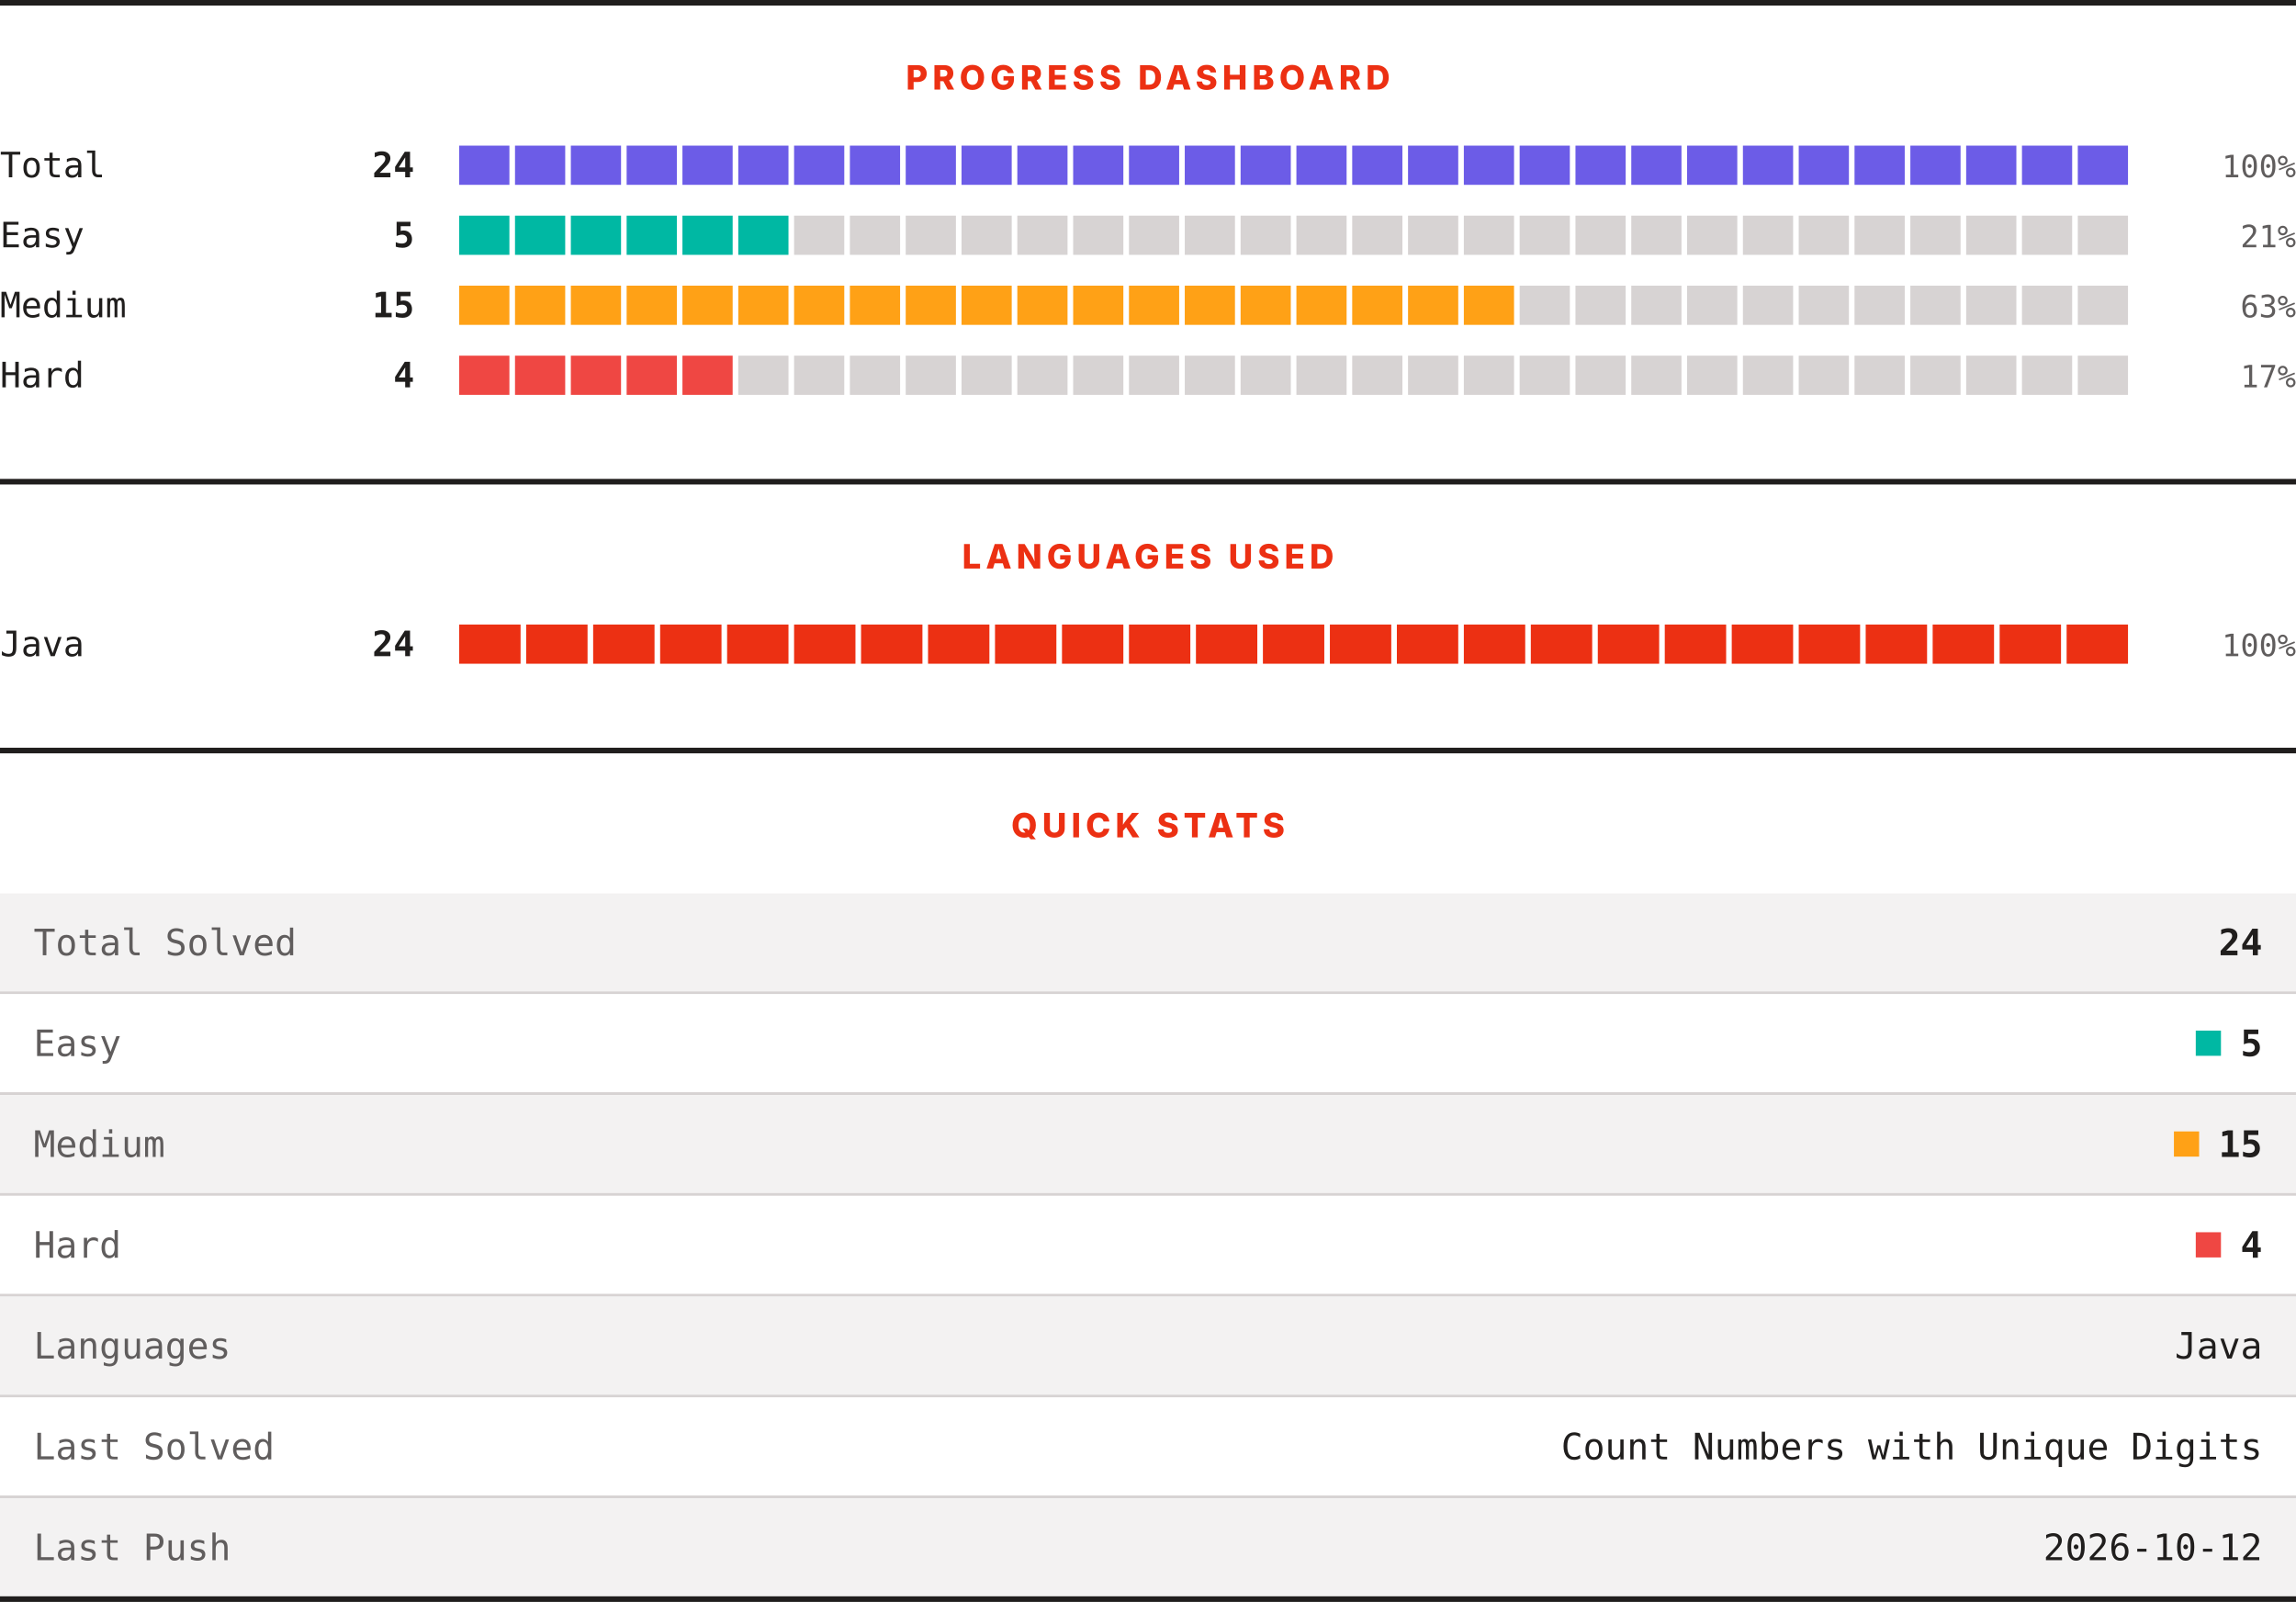
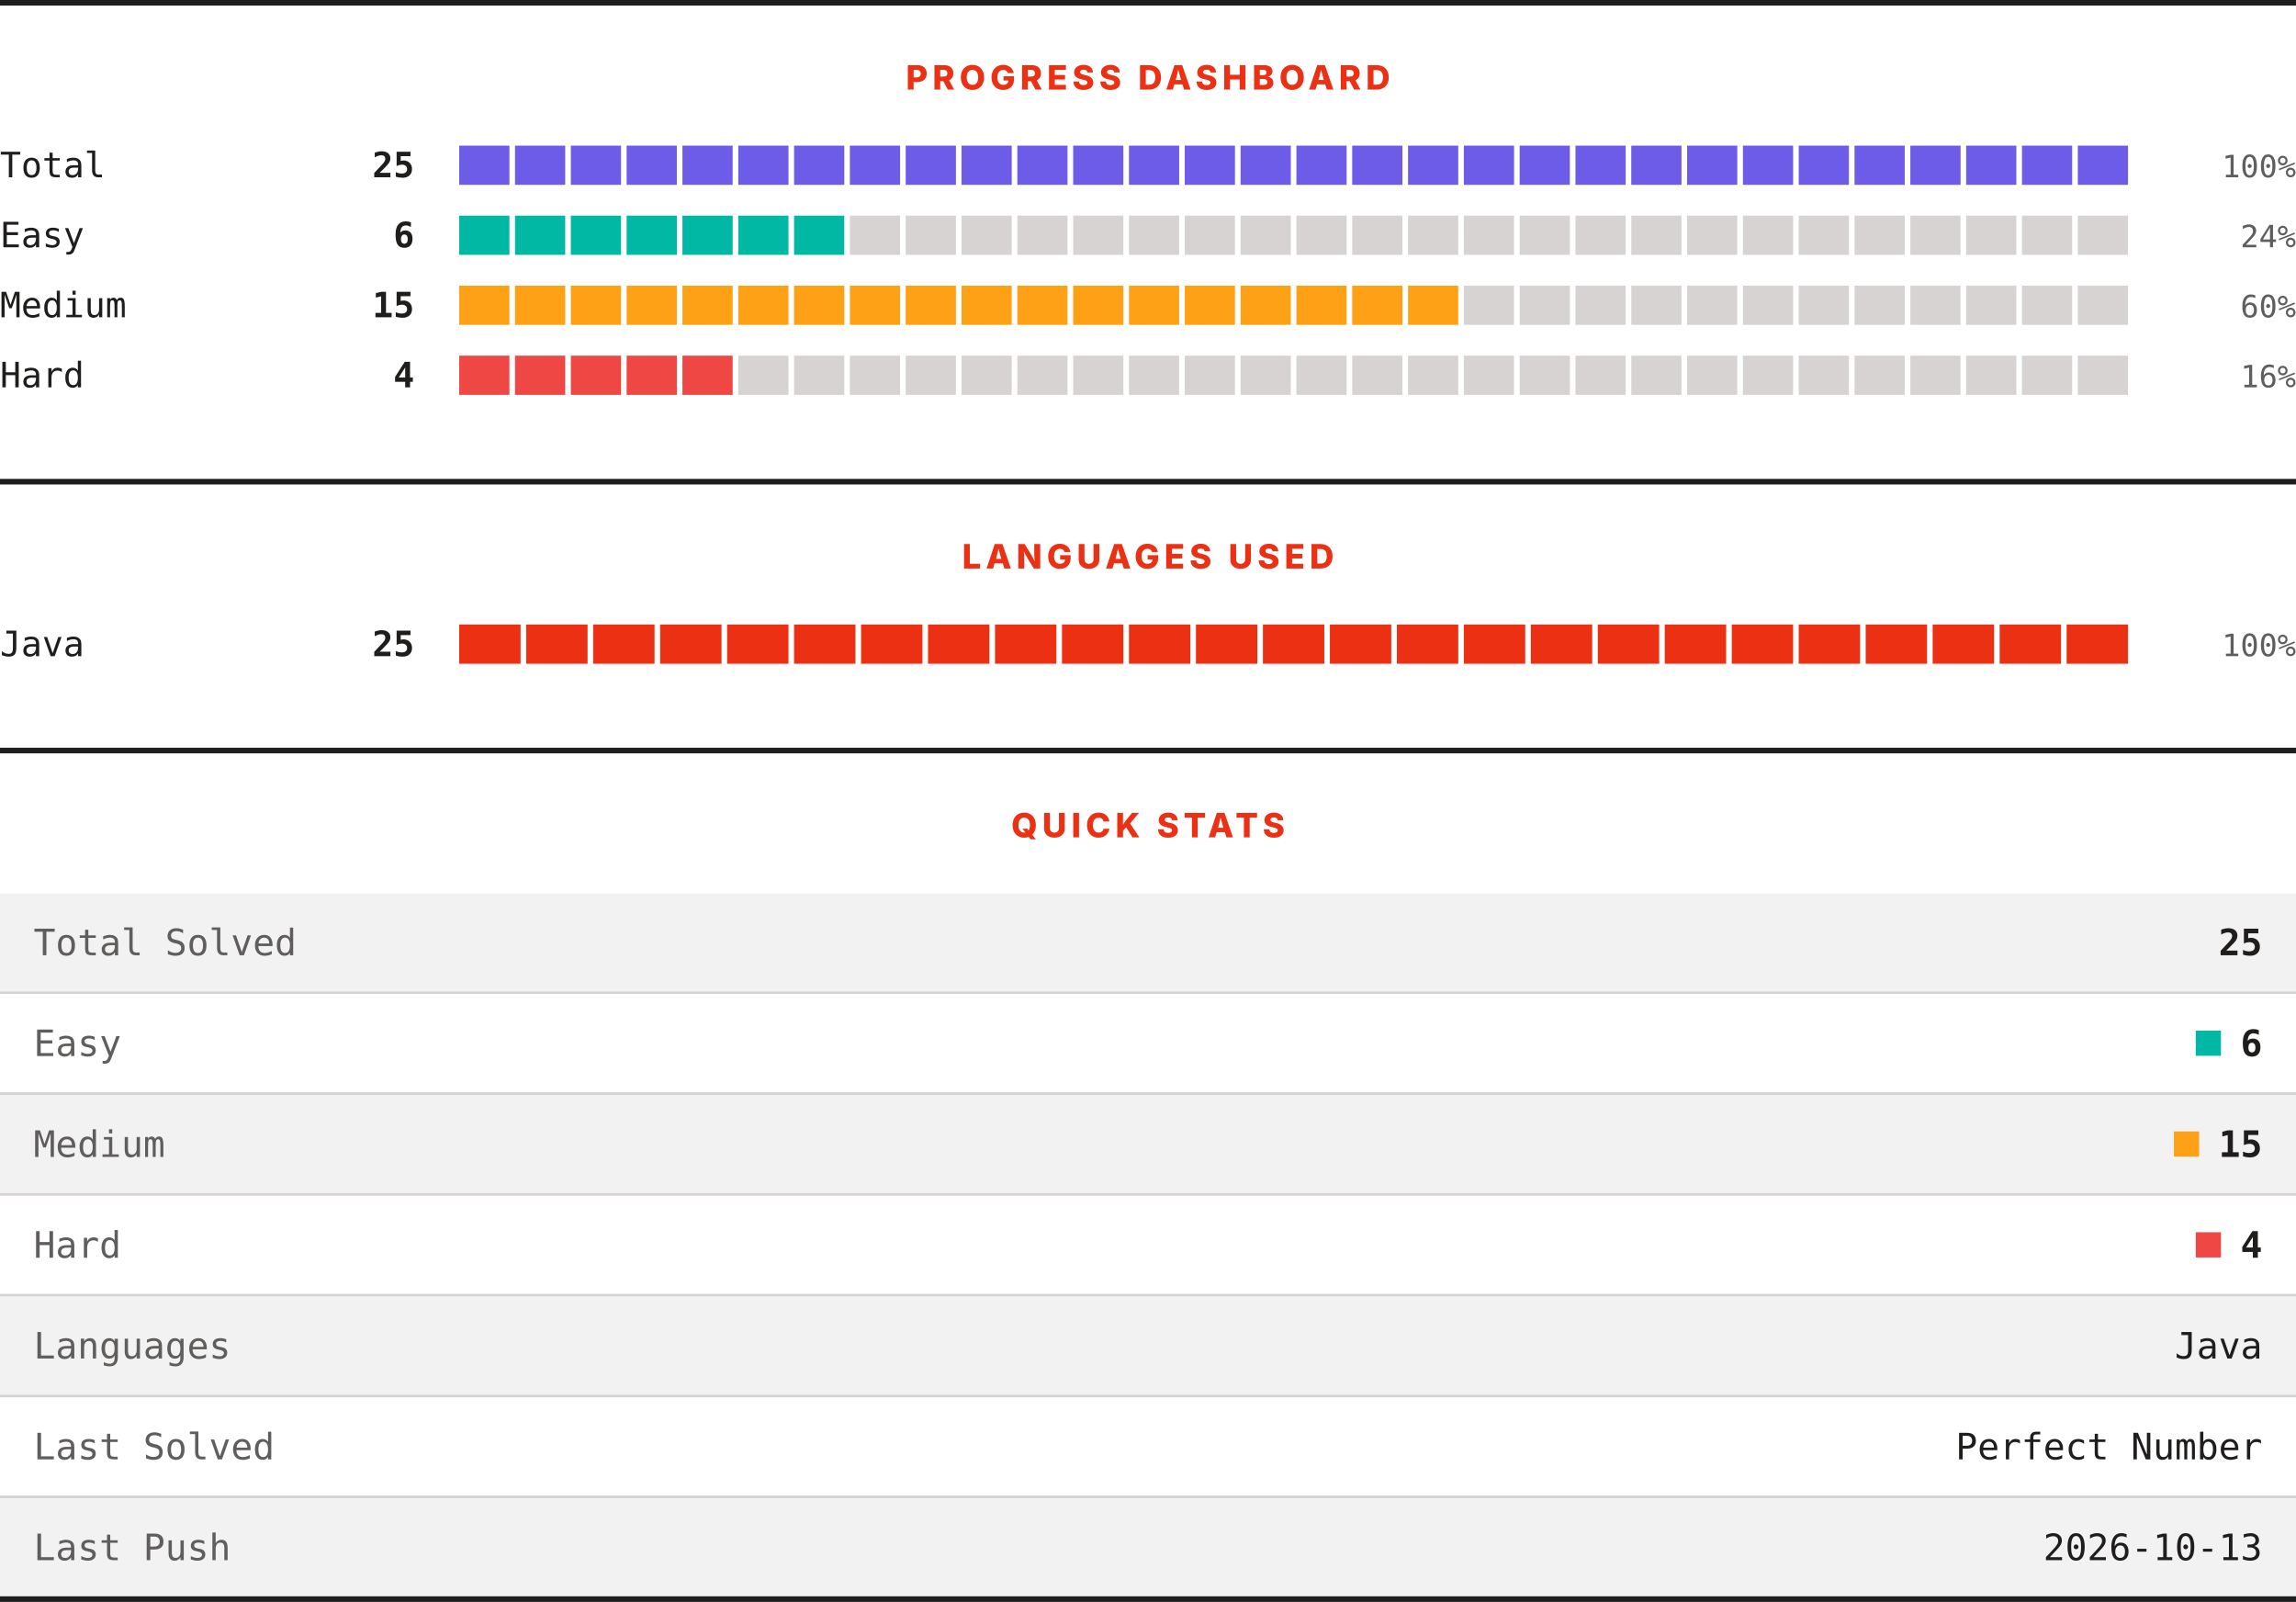
<svg xmlns="http://www.w3.org/2000/svg" width="820" height="572" viewBox="0 0 820 572" role="img" aria-label="LeetCode progress, languages and quick stats">
  <rect width="820" height="572" fill="#ffffff" />
  <rect x="0" y="0" width="820" height="2" fill="#201e1d" />
  <text x="410" y="32" text-anchor="middle" font-family="Archivo, system-ui, -apple-system, Segoe UI, sans-serif" font-size="12" font-weight="800" letter-spacing="1.68" fill="#ec3013">PROGRESS DASHBOARD</text>
  <text x="0" y="63.3" font-family="ui-monospace, SFMono-Regular, Menlo, Consolas, monospace" font-size="12.5" fill="#201e1d">Total</text>
-   <text x="148" y="63.3" text-anchor="end" font-family="ui-monospace, SFMono-Regular, Menlo, Consolas, monospace" font-size="12.5" font-weight="700" fill="#201e1d">24</text>
+   <text x="148" y="63.3" text-anchor="end" font-family="ui-monospace, SFMono-Regular, Menlo, Consolas, monospace" font-size="12.5" font-weight="700" fill="#201e1d">25</text>
  <rect x="164.00" y="52" width="17.93" height="14" fill="#6c5ce7" />
  <rect x="183.93" y="52" width="17.93" height="14" fill="#6c5ce7" />
  <rect x="203.87" y="52" width="17.93" height="14" fill="#6c5ce7" />
  <rect x="223.80" y="52" width="17.93" height="14" fill="#6c5ce7" />
  <rect x="243.73" y="52" width="17.93" height="14" fill="#6c5ce7" />
  <rect x="263.67" y="52" width="17.93" height="14" fill="#6c5ce7" />
  <rect x="283.60" y="52" width="17.93" height="14" fill="#6c5ce7" />
  <rect x="303.53" y="52" width="17.93" height="14" fill="#6c5ce7" />
  <rect x="323.47" y="52" width="17.93" height="14" fill="#6c5ce7" />
  <rect x="343.40" y="52" width="17.93" height="14" fill="#6c5ce7" />
  <rect x="363.33" y="52" width="17.93" height="14" fill="#6c5ce7" />
  <rect x="383.27" y="52" width="17.93" height="14" fill="#6c5ce7" />
  <rect x="403.20" y="52" width="17.93" height="14" fill="#6c5ce7" />
  <rect x="423.13" y="52" width="17.93" height="14" fill="#6c5ce7" />
  <rect x="443.07" y="52" width="17.93" height="14" fill="#6c5ce7" />
  <rect x="463.00" y="52" width="17.93" height="14" fill="#6c5ce7" />
  <rect x="482.93" y="52" width="17.93" height="14" fill="#6c5ce7" />
  <rect x="502.87" y="52" width="17.93" height="14" fill="#6c5ce7" />
  <rect x="522.80" y="52" width="17.93" height="14" fill="#6c5ce7" />
  <rect x="542.73" y="52" width="17.93" height="14" fill="#6c5ce7" />
  <rect x="562.67" y="52" width="17.93" height="14" fill="#6c5ce7" />
  <rect x="582.60" y="52" width="17.93" height="14" fill="#6c5ce7" />
  <rect x="602.53" y="52" width="17.93" height="14" fill="#6c5ce7" />
  <rect x="622.47" y="52" width="17.93" height="14" fill="#6c5ce7" />
  <rect x="642.40" y="52" width="17.93" height="14" fill="#6c5ce7" />
  <rect x="662.33" y="52" width="17.93" height="14" fill="#6c5ce7" />
  <rect x="682.27" y="52" width="17.93" height="14" fill="#6c5ce7" />
  <rect x="702.20" y="52" width="17.93" height="14" fill="#6c5ce7" />
  <rect x="722.13" y="52" width="17.93" height="14" fill="#6c5ce7" />
  <rect x="742.07" y="52" width="17.93" height="14" fill="#6c5ce7" />
  <text x="820" y="63.3" text-anchor="end" font-family="ui-monospace, SFMono-Regular, Menlo, Consolas, monospace" font-size="11" fill="#605d5d">100%</text>
  <text x="0" y="88.3" font-family="ui-monospace, SFMono-Regular, Menlo, Consolas, monospace" font-size="12.5" fill="#201e1d">Easy</text>
-   <text x="148" y="88.3" text-anchor="end" font-family="ui-monospace, SFMono-Regular, Menlo, Consolas, monospace" font-size="12.5" font-weight="700" fill="#201e1d">5</text>
+   <text x="148" y="88.3" text-anchor="end" font-family="ui-monospace, SFMono-Regular, Menlo, Consolas, monospace" font-size="12.5" font-weight="700" fill="#201e1d">6</text>
  <rect x="164.00" y="77" width="17.93" height="14" fill="#00b8a3" />
  <rect x="183.93" y="77" width="17.93" height="14" fill="#00b8a3" />
  <rect x="203.87" y="77" width="17.93" height="14" fill="#00b8a3" />
  <rect x="223.80" y="77" width="17.93" height="14" fill="#00b8a3" />
  <rect x="243.73" y="77" width="17.93" height="14" fill="#00b8a3" />
  <rect x="263.67" y="77" width="17.93" height="14" fill="#00b8a3" />
-   <rect x="283.60" y="77" width="17.93" height="14" fill="#d7d3d3" />
+   <rect x="283.60" y="77" width="17.93" height="14" fill="#00b8a3" />
  <rect x="303.53" y="77" width="17.93" height="14" fill="#d7d3d3" />
  <rect x="323.47" y="77" width="17.93" height="14" fill="#d7d3d3" />
  <rect x="343.40" y="77" width="17.93" height="14" fill="#d7d3d3" />
  <rect x="363.33" y="77" width="17.93" height="14" fill="#d7d3d3" />
  <rect x="383.27" y="77" width="17.93" height="14" fill="#d7d3d3" />
  <rect x="403.20" y="77" width="17.93" height="14" fill="#d7d3d3" />
  <rect x="423.13" y="77" width="17.93" height="14" fill="#d7d3d3" />
  <rect x="443.07" y="77" width="17.93" height="14" fill="#d7d3d3" />
  <rect x="463.00" y="77" width="17.93" height="14" fill="#d7d3d3" />
  <rect x="482.93" y="77" width="17.93" height="14" fill="#d7d3d3" />
  <rect x="502.87" y="77" width="17.93" height="14" fill="#d7d3d3" />
  <rect x="522.80" y="77" width="17.93" height="14" fill="#d7d3d3" />
  <rect x="542.73" y="77" width="17.93" height="14" fill="#d7d3d3" />
  <rect x="562.67" y="77" width="17.93" height="14" fill="#d7d3d3" />
  <rect x="582.60" y="77" width="17.93" height="14" fill="#d7d3d3" />
  <rect x="602.53" y="77" width="17.93" height="14" fill="#d7d3d3" />
  <rect x="622.47" y="77" width="17.93" height="14" fill="#d7d3d3" />
  <rect x="642.40" y="77" width="17.93" height="14" fill="#d7d3d3" />
  <rect x="662.33" y="77" width="17.93" height="14" fill="#d7d3d3" />
  <rect x="682.27" y="77" width="17.93" height="14" fill="#d7d3d3" />
  <rect x="702.20" y="77" width="17.93" height="14" fill="#d7d3d3" />
  <rect x="722.13" y="77" width="17.93" height="14" fill="#d7d3d3" />
  <rect x="742.07" y="77" width="17.93" height="14" fill="#d7d3d3" />
-   <text x="820" y="88.3" text-anchor="end" font-family="ui-monospace, SFMono-Regular, Menlo, Consolas, monospace" font-size="11" fill="#605d5d">21%</text>
+   <text x="820" y="88.3" text-anchor="end" font-family="ui-monospace, SFMono-Regular, Menlo, Consolas, monospace" font-size="11" fill="#605d5d">24%</text>
  <text x="0" y="113.3" font-family="ui-monospace, SFMono-Regular, Menlo, Consolas, monospace" font-size="12.5" fill="#201e1d">Medium</text>
  <text x="148" y="113.3" text-anchor="end" font-family="ui-monospace, SFMono-Regular, Menlo, Consolas, monospace" font-size="12.5" font-weight="700" fill="#201e1d">15</text>
  <rect x="164.00" y="102" width="17.93" height="14" fill="#ffa116" />
  <rect x="183.93" y="102" width="17.93" height="14" fill="#ffa116" />
  <rect x="203.87" y="102" width="17.93" height="14" fill="#ffa116" />
  <rect x="223.80" y="102" width="17.93" height="14" fill="#ffa116" />
  <rect x="243.73" y="102" width="17.93" height="14" fill="#ffa116" />
  <rect x="263.67" y="102" width="17.93" height="14" fill="#ffa116" />
  <rect x="283.60" y="102" width="17.93" height="14" fill="#ffa116" />
  <rect x="303.53" y="102" width="17.93" height="14" fill="#ffa116" />
  <rect x="323.47" y="102" width="17.93" height="14" fill="#ffa116" />
  <rect x="343.40" y="102" width="17.93" height="14" fill="#ffa116" />
  <rect x="363.33" y="102" width="17.93" height="14" fill="#ffa116" />
  <rect x="383.27" y="102" width="17.93" height="14" fill="#ffa116" />
  <rect x="403.20" y="102" width="17.93" height="14" fill="#ffa116" />
  <rect x="423.13" y="102" width="17.93" height="14" fill="#ffa116" />
  <rect x="443.07" y="102" width="17.93" height="14" fill="#ffa116" />
  <rect x="463.00" y="102" width="17.93" height="14" fill="#ffa116" />
  <rect x="482.93" y="102" width="17.93" height="14" fill="#ffa116" />
  <rect x="502.87" y="102" width="17.93" height="14" fill="#ffa116" />
-   <rect x="522.80" y="102" width="17.93" height="14" fill="#ffa116" />
+   <rect x="522.80" y="102" width="17.93" height="14" fill="#d7d3d3" />
  <rect x="542.73" y="102" width="17.93" height="14" fill="#d7d3d3" />
  <rect x="562.67" y="102" width="17.93" height="14" fill="#d7d3d3" />
  <rect x="582.60" y="102" width="17.93" height="14" fill="#d7d3d3" />
  <rect x="602.53" y="102" width="17.93" height="14" fill="#d7d3d3" />
  <rect x="622.47" y="102" width="17.93" height="14" fill="#d7d3d3" />
  <rect x="642.40" y="102" width="17.93" height="14" fill="#d7d3d3" />
  <rect x="662.33" y="102" width="17.93" height="14" fill="#d7d3d3" />
  <rect x="682.27" y="102" width="17.93" height="14" fill="#d7d3d3" />
  <rect x="702.20" y="102" width="17.93" height="14" fill="#d7d3d3" />
  <rect x="722.13" y="102" width="17.93" height="14" fill="#d7d3d3" />
  <rect x="742.07" y="102" width="17.93" height="14" fill="#d7d3d3" />
-   <text x="820" y="113.3" text-anchor="end" font-family="ui-monospace, SFMono-Regular, Menlo, Consolas, monospace" font-size="11" fill="#605d5d">63%</text>
+   <text x="820" y="113.3" text-anchor="end" font-family="ui-monospace, SFMono-Regular, Menlo, Consolas, monospace" font-size="11" fill="#605d5d">60%</text>
  <text x="0" y="138.3" font-family="ui-monospace, SFMono-Regular, Menlo, Consolas, monospace" font-size="12.5" fill="#201e1d">Hard</text>
  <text x="148" y="138.3" text-anchor="end" font-family="ui-monospace, SFMono-Regular, Menlo, Consolas, monospace" font-size="12.5" font-weight="700" fill="#201e1d">4</text>
  <rect x="164.00" y="127" width="17.93" height="14" fill="#ef4743" />
  <rect x="183.93" y="127" width="17.93" height="14" fill="#ef4743" />
  <rect x="203.87" y="127" width="17.93" height="14" fill="#ef4743" />
  <rect x="223.80" y="127" width="17.93" height="14" fill="#ef4743" />
  <rect x="243.73" y="127" width="17.93" height="14" fill="#ef4743" />
  <rect x="263.67" y="127" width="17.93" height="14" fill="#d7d3d3" />
  <rect x="283.60" y="127" width="17.93" height="14" fill="#d7d3d3" />
  <rect x="303.53" y="127" width="17.93" height="14" fill="#d7d3d3" />
  <rect x="323.47" y="127" width="17.93" height="14" fill="#d7d3d3" />
  <rect x="343.40" y="127" width="17.93" height="14" fill="#d7d3d3" />
  <rect x="363.33" y="127" width="17.93" height="14" fill="#d7d3d3" />
  <rect x="383.27" y="127" width="17.93" height="14" fill="#d7d3d3" />
  <rect x="403.20" y="127" width="17.93" height="14" fill="#d7d3d3" />
  <rect x="423.13" y="127" width="17.93" height="14" fill="#d7d3d3" />
  <rect x="443.07" y="127" width="17.93" height="14" fill="#d7d3d3" />
  <rect x="463.00" y="127" width="17.93" height="14" fill="#d7d3d3" />
  <rect x="482.93" y="127" width="17.93" height="14" fill="#d7d3d3" />
  <rect x="502.87" y="127" width="17.93" height="14" fill="#d7d3d3" />
  <rect x="522.80" y="127" width="17.93" height="14" fill="#d7d3d3" />
  <rect x="542.73" y="127" width="17.93" height="14" fill="#d7d3d3" />
  <rect x="562.67" y="127" width="17.93" height="14" fill="#d7d3d3" />
  <rect x="582.60" y="127" width="17.93" height="14" fill="#d7d3d3" />
  <rect x="602.53" y="127" width="17.93" height="14" fill="#d7d3d3" />
  <rect x="622.47" y="127" width="17.93" height="14" fill="#d7d3d3" />
  <rect x="642.40" y="127" width="17.93" height="14" fill="#d7d3d3" />
  <rect x="662.33" y="127" width="17.93" height="14" fill="#d7d3d3" />
  <rect x="682.27" y="127" width="17.93" height="14" fill="#d7d3d3" />
  <rect x="702.20" y="127" width="17.93" height="14" fill="#d7d3d3" />
  <rect x="722.13" y="127" width="17.93" height="14" fill="#d7d3d3" />
  <rect x="742.07" y="127" width="17.93" height="14" fill="#d7d3d3" />
-   <text x="820" y="138.3" text-anchor="end" font-family="ui-monospace, SFMono-Regular, Menlo, Consolas, monospace" font-size="11" fill="#605d5d">17%</text>
+   <text x="820" y="138.3" text-anchor="end" font-family="ui-monospace, SFMono-Regular, Menlo, Consolas, monospace" font-size="11" fill="#605d5d">16%</text>
  <rect x="0" y="171" width="820" height="2" fill="#201e1d" />
  <text x="410" y="203" text-anchor="middle" font-family="Archivo, system-ui, -apple-system, Segoe UI, sans-serif" font-size="12" font-weight="800" letter-spacing="1.68" fill="#ec3013">LANGUAGES USED</text>
  <text x="0" y="234.3" font-family="ui-monospace, SFMono-Regular, Menlo, Consolas, monospace" font-size="12.5" fill="#201e1d">Java</text>
-   <text x="148" y="234.3" text-anchor="end" font-family="ui-monospace, SFMono-Regular, Menlo, Consolas, monospace" font-size="12.5" font-weight="700" fill="#201e1d">24</text>
+   <text x="148" y="234.3" text-anchor="end" font-family="ui-monospace, SFMono-Regular, Menlo, Consolas, monospace" font-size="12.5" font-weight="700" fill="#201e1d">25</text>
  <rect x="164.00" y="223" width="21.92" height="14" fill="#ec3013" />
  <rect x="187.92" y="223" width="21.92" height="14" fill="#ec3013" />
  <rect x="211.84" y="223" width="21.92" height="14" fill="#ec3013" />
  <rect x="235.76" y="223" width="21.92" height="14" fill="#ec3013" />
  <rect x="259.68" y="223" width="21.92" height="14" fill="#ec3013" />
  <rect x="283.60" y="223" width="21.92" height="14" fill="#ec3013" />
  <rect x="307.52" y="223" width="21.92" height="14" fill="#ec3013" />
  <rect x="331.44" y="223" width="21.92" height="14" fill="#ec3013" />
  <rect x="355.36" y="223" width="21.92" height="14" fill="#ec3013" />
  <rect x="379.28" y="223" width="21.92" height="14" fill="#ec3013" />
  <rect x="403.20" y="223" width="21.92" height="14" fill="#ec3013" />
  <rect x="427.12" y="223" width="21.92" height="14" fill="#ec3013" />
  <rect x="451.04" y="223" width="21.92" height="14" fill="#ec3013" />
  <rect x="474.96" y="223" width="21.92" height="14" fill="#ec3013" />
  <rect x="498.88" y="223" width="21.92" height="14" fill="#ec3013" />
  <rect x="522.80" y="223" width="21.92" height="14" fill="#ec3013" />
  <rect x="546.72" y="223" width="21.92" height="14" fill="#ec3013" />
  <rect x="570.64" y="223" width="21.92" height="14" fill="#ec3013" />
  <rect x="594.56" y="223" width="21.92" height="14" fill="#ec3013" />
  <rect x="618.48" y="223" width="21.92" height="14" fill="#ec3013" />
  <rect x="642.40" y="223" width="21.92" height="14" fill="#ec3013" />
  <rect x="666.32" y="223" width="21.92" height="14" fill="#ec3013" />
  <rect x="690.24" y="223" width="21.92" height="14" fill="#ec3013" />
  <rect x="714.16" y="223" width="21.92" height="14" fill="#ec3013" />
  <rect x="738.08" y="223" width="21.92" height="14" fill="#ec3013" />
  <text x="820" y="234.3" text-anchor="end" font-family="ui-monospace, SFMono-Regular, Menlo, Consolas, monospace" font-size="11" fill="#605d5d">100%</text>
  <rect x="0" y="267" width="820" height="2" fill="#201e1d" />
  <text x="410" y="299" text-anchor="middle" font-family="Archivo, system-ui, -apple-system, Segoe UI, sans-serif" font-size="12" font-weight="800" letter-spacing="1.68" fill="#ec3013">QUICK STATS</text>
  <rect x="0" y="319" width="820" height="35" fill="#f3f2f2" />
  <text x="12" y="341.1" font-family="ui-monospace, SFMono-Regular, Menlo, Consolas, monospace" font-size="13" fill="#605d5d">Total Solved</text>
-   <text x="808" y="341.1" text-anchor="end" font-family="ui-monospace, SFMono-Regular, Menlo, Consolas, monospace" font-size="13" font-weight="700" fill="#201e1d">24</text>
+   <text x="808" y="341.1" text-anchor="end" font-family="ui-monospace, SFMono-Regular, Menlo, Consolas, monospace" font-size="13" font-weight="700" fill="#201e1d">25</text>
  <rect x="0" y="354" width="820" height="1" fill="#d7d3d3" />
  <rect x="0" y="355" width="820" height="35" fill="#ffffff" />
  <text x="12" y="377.1" font-family="ui-monospace, SFMono-Regular, Menlo, Consolas, monospace" font-size="13" fill="#605d5d">Easy</text>
  <rect x="784.2" y="368" width="9" height="9" fill="#00b8a3" />
-   <text x="808" y="377.1" text-anchor="end" font-family="ui-monospace, SFMono-Regular, Menlo, Consolas, monospace" font-size="13" font-weight="700" fill="#201e1d">5</text>
+   <text x="808" y="377.1" text-anchor="end" font-family="ui-monospace, SFMono-Regular, Menlo, Consolas, monospace" font-size="13" font-weight="700" fill="#201e1d">6</text>
  <rect x="0" y="390" width="820" height="1" fill="#d7d3d3" />
  <rect x="0" y="391" width="820" height="35" fill="#f3f2f2" />
  <text x="12" y="413.1" font-family="ui-monospace, SFMono-Regular, Menlo, Consolas, monospace" font-size="13" fill="#605d5d">Medium</text>
  <rect x="776.4" y="404" width="9" height="9" fill="#ffa116" />
  <text x="808" y="413.1" text-anchor="end" font-family="ui-monospace, SFMono-Regular, Menlo, Consolas, monospace" font-size="13" font-weight="700" fill="#201e1d">15</text>
  <rect x="0" y="426" width="820" height="1" fill="#d7d3d3" />
  <rect x="0" y="427" width="820" height="35" fill="#ffffff" />
  <text x="12" y="449.1" font-family="ui-monospace, SFMono-Regular, Menlo, Consolas, monospace" font-size="13" fill="#605d5d">Hard</text>
  <rect x="784.2" y="440" width="9" height="9" fill="#ef4743" />
  <text x="808" y="449.1" text-anchor="end" font-family="ui-monospace, SFMono-Regular, Menlo, Consolas, monospace" font-size="13" font-weight="700" fill="#201e1d">4</text>
  <rect x="0" y="462" width="820" height="1" fill="#d7d3d3" />
  <rect x="0" y="463" width="820" height="35" fill="#f3f2f2" />
  <text x="12" y="485.1" font-family="ui-monospace, SFMono-Regular, Menlo, Consolas, monospace" font-size="13" fill="#605d5d">Languages</text>
  <text x="808" y="485.1" text-anchor="end" font-family="ui-monospace, SFMono-Regular, Menlo, Consolas, monospace" font-size="13" fill="#201e1d">Java</text>
  <rect x="0" y="498" width="820" height="1" fill="#d7d3d3" />
  <rect x="0" y="499" width="820" height="35" fill="#ffffff" />
  <text x="12" y="521.1" font-family="ui-monospace, SFMono-Regular, Menlo, Consolas, monospace" font-size="13" fill="#605d5d">Last Solved</text>
-   <text x="808" y="521.1" text-anchor="end" font-family="ui-monospace, SFMono-Regular, Menlo, Consolas, monospace" font-size="13" fill="#201e1d">Count Numbers with Unique Digits</text>
+   <text x="808" y="521.1" text-anchor="end" font-family="ui-monospace, SFMono-Regular, Menlo, Consolas, monospace" font-size="13" fill="#201e1d">Perfect Number</text>
  <rect x="0" y="534" width="820" height="1" fill="#d7d3d3" />
  <rect x="0" y="535" width="820" height="35" fill="#f3f2f2" />
  <text x="12" y="557.1" font-family="ui-monospace, SFMono-Regular, Menlo, Consolas, monospace" font-size="13" fill="#605d5d">Last Push</text>
-   <text x="808" y="557.1" text-anchor="end" font-family="ui-monospace, SFMono-Regular, Menlo, Consolas, monospace" font-size="13" fill="#201e1d">2026-10-12</text>
+   <text x="808" y="557.1" text-anchor="end" font-family="ui-monospace, SFMono-Regular, Menlo, Consolas, monospace" font-size="13" fill="#201e1d">2026-10-13</text>
  <rect x="0" y="570" width="820" height="2" fill="#201e1d" />
</svg>
